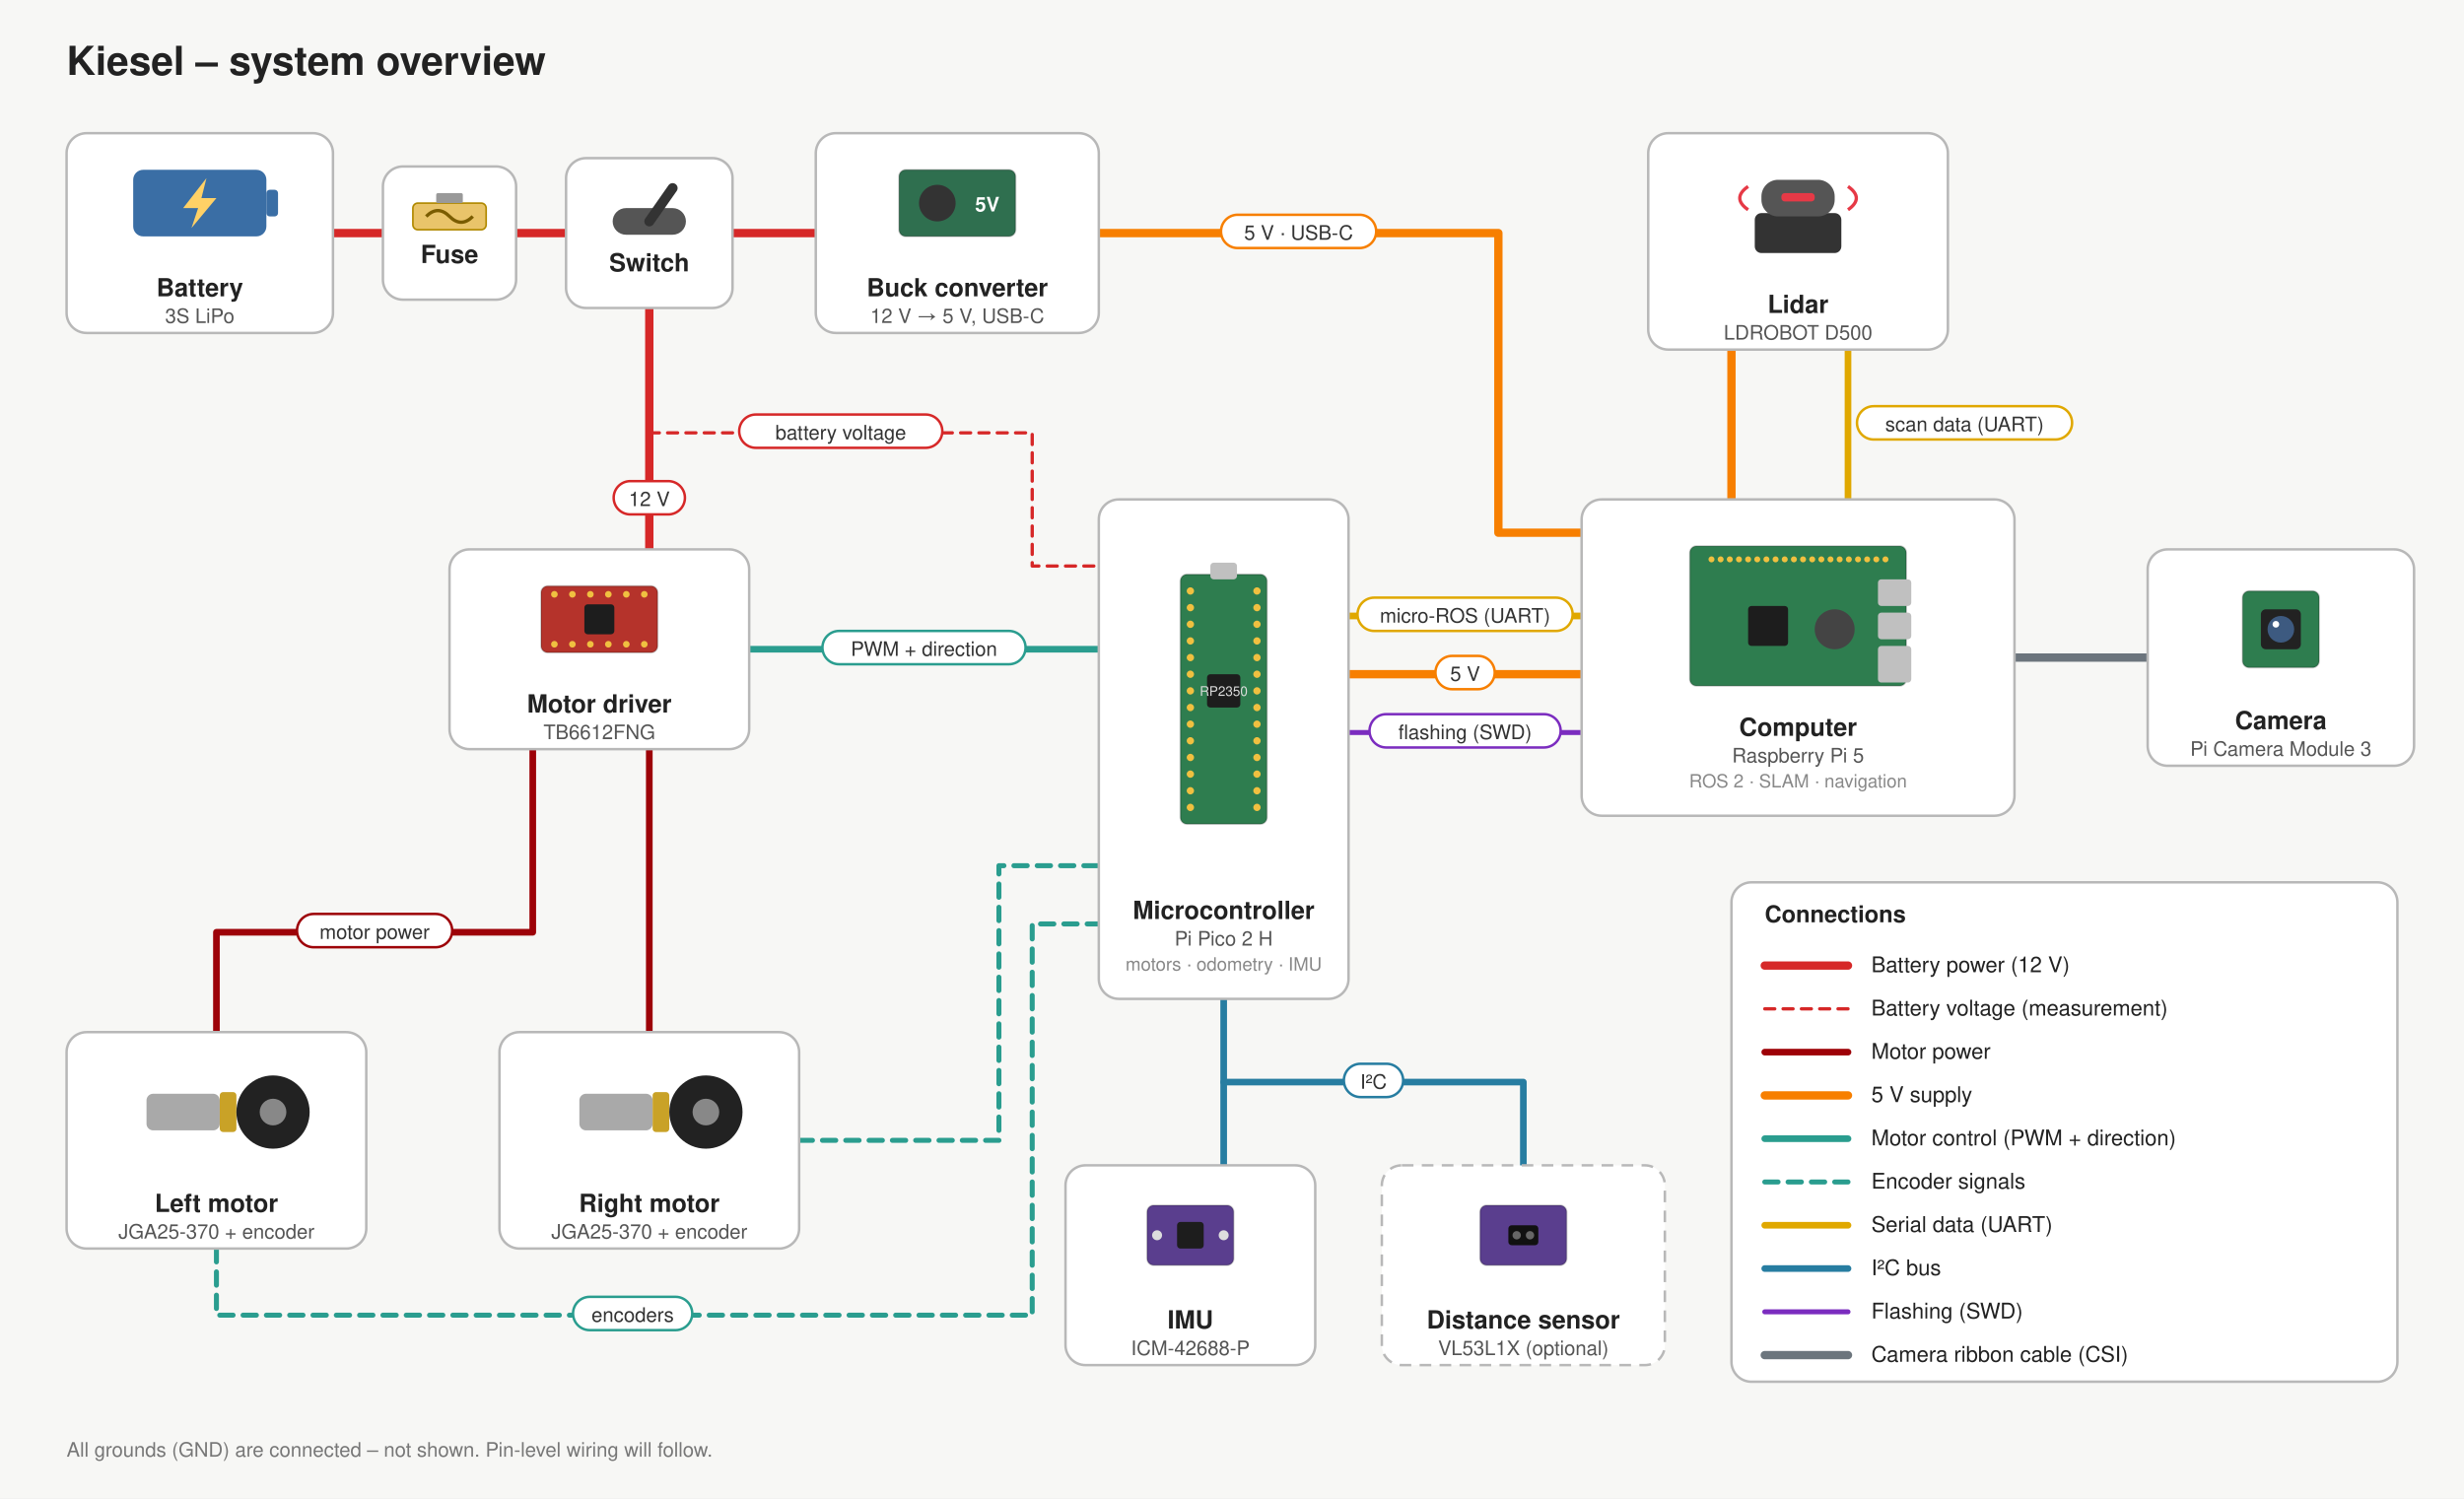
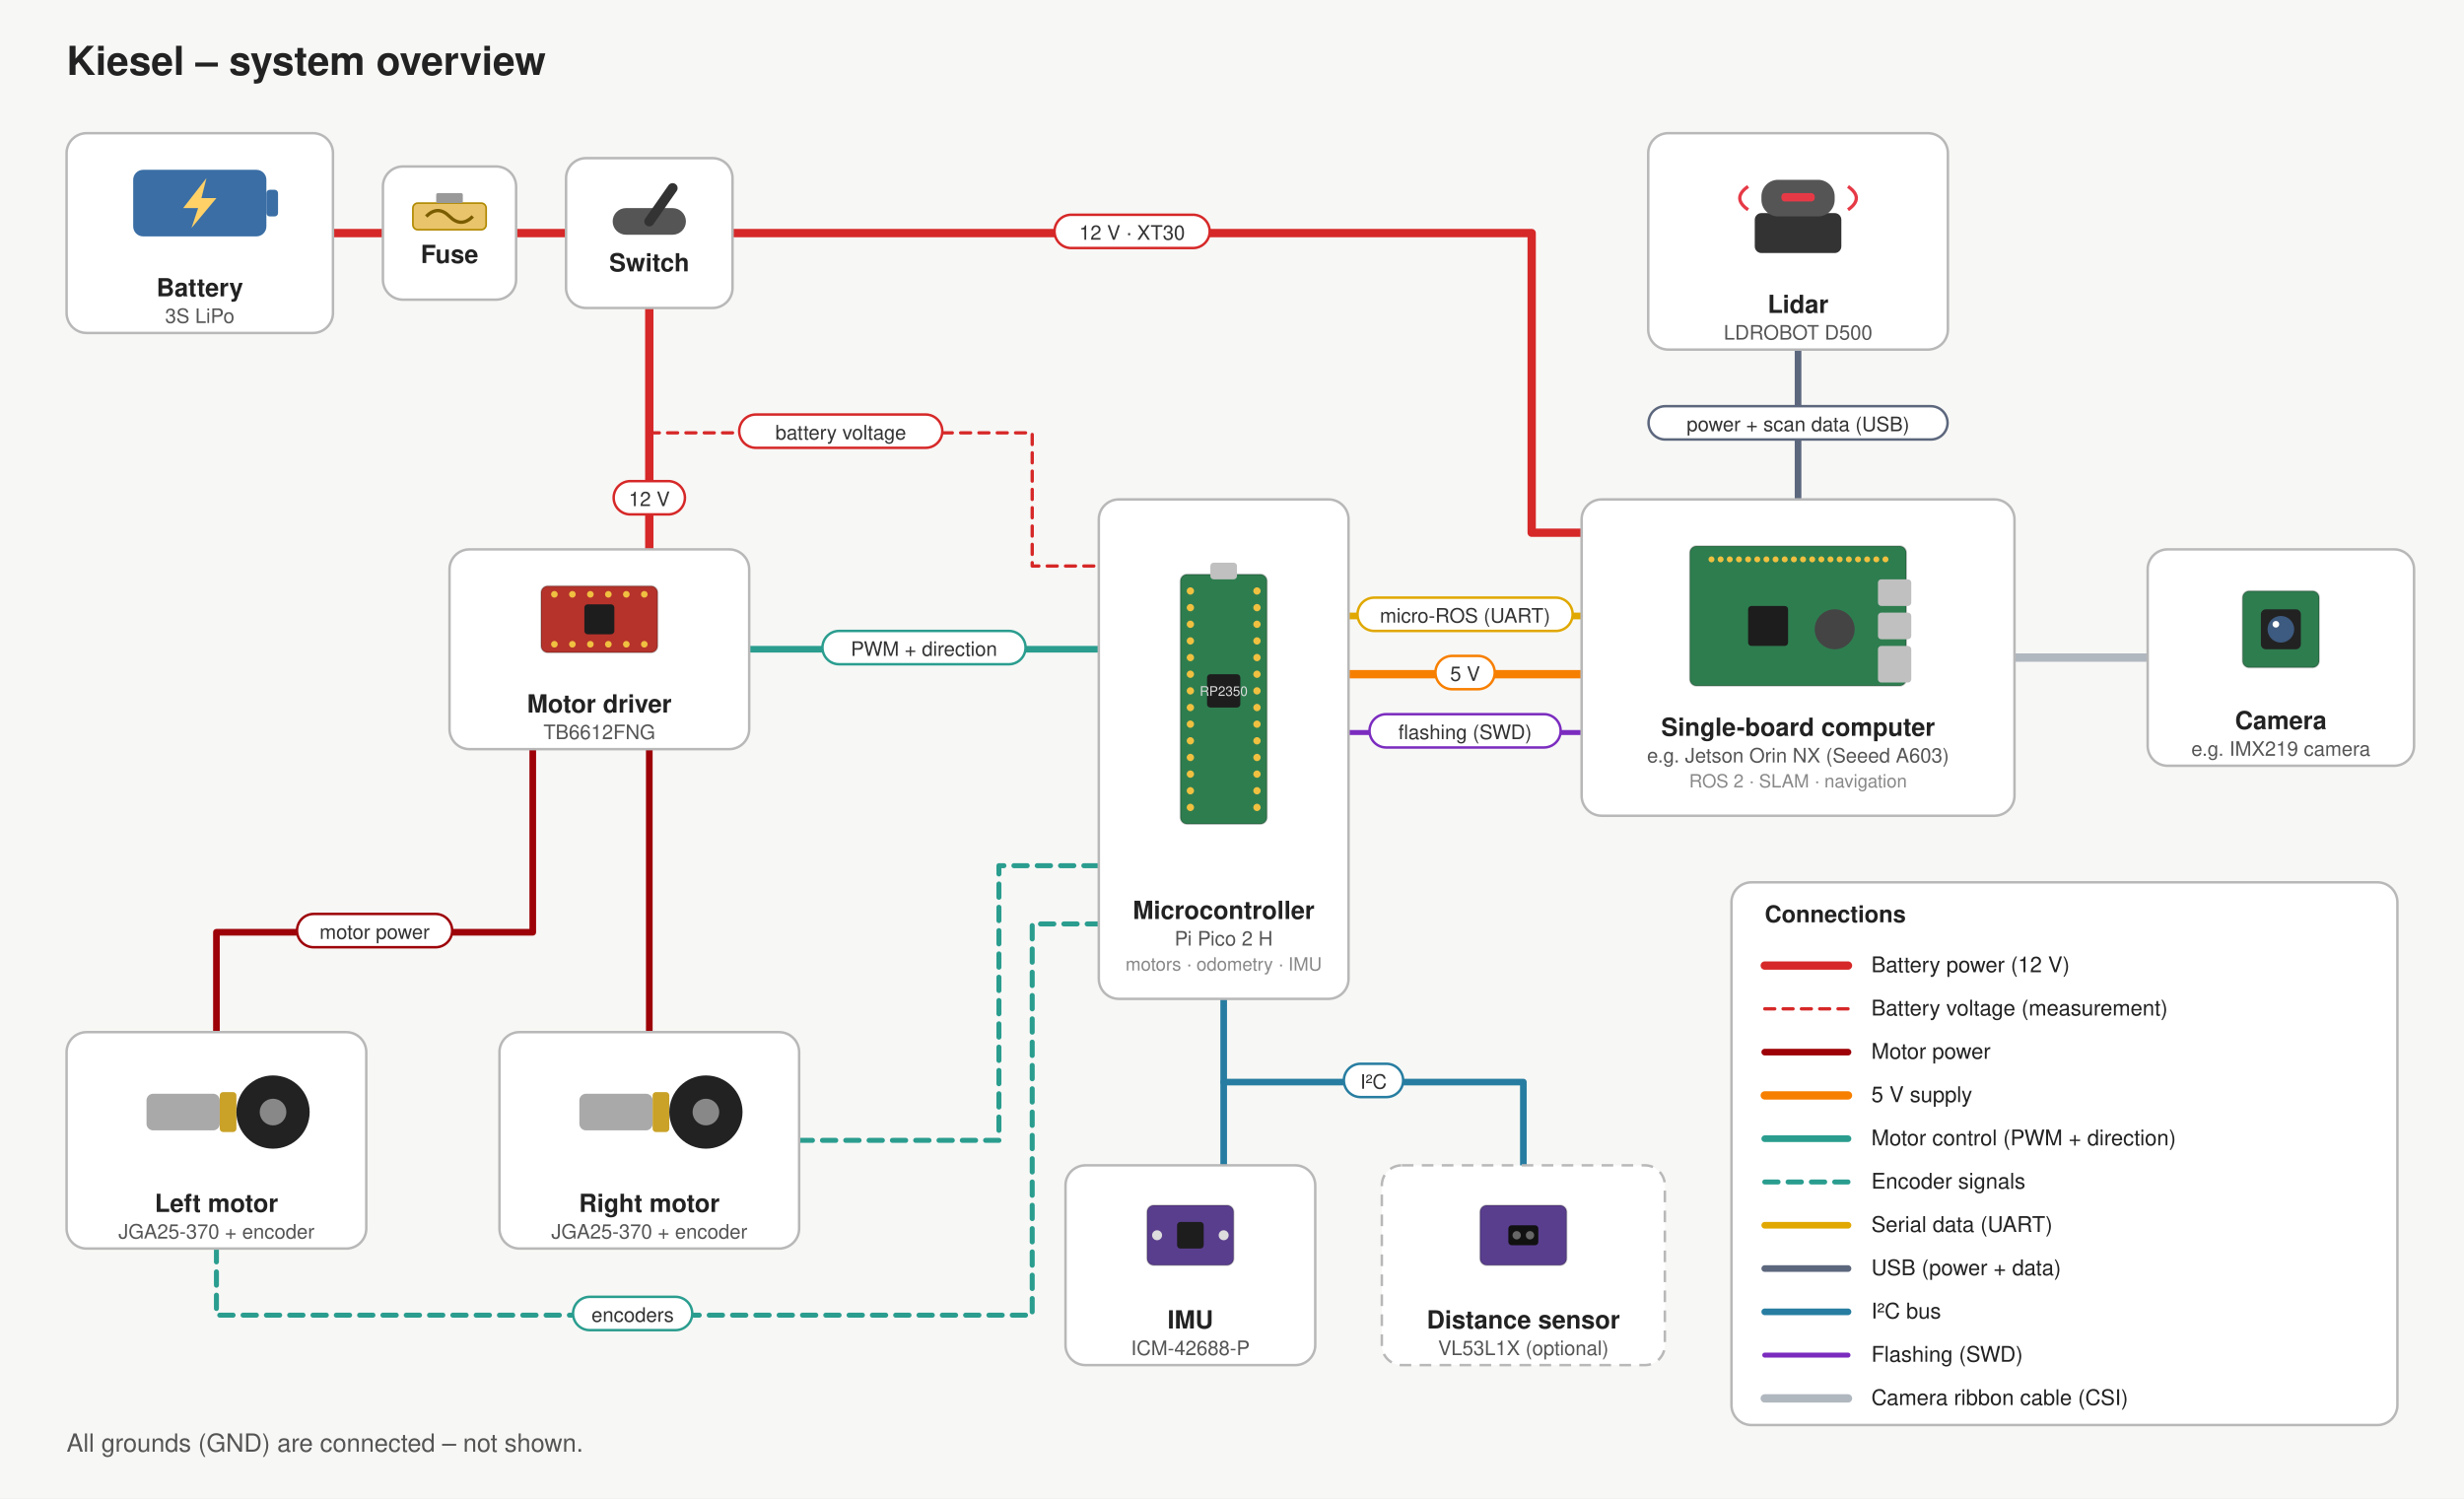
<svg xmlns="http://www.w3.org/2000/svg" width="1480" height="900" viewBox="0 0 1480 900" font-family="Helvetica, Arial, sans-serif">
  <rect width="1480" height="900" fill="#f7f7f5" />
  <text x="40" y="45" font-size="24" font-weight="bold" fill="#222" text-anchor="start">Kiesel – system overview</text>
  <path d="M 200 140 L 230 140" fill="none" stroke="#d62828" stroke-width="5" stroke-linejoin="round" stroke-linecap="round" />
  <path d="M 310 140 L 340 140" fill="none" stroke="#d62828" stroke-width="5" stroke-linejoin="round" stroke-linecap="round" />
-   <path d="M 440 140 L 490 140" fill="none" stroke="#d62828" stroke-width="5" stroke-linejoin="round" stroke-linecap="round" />
  <path d="M 390 185 L 390 330" fill="none" stroke="#d62828" stroke-width="5" stroke-linejoin="round" stroke-linecap="round" />
  <rect x="368.6" y="289" width="42.8" height="20" rx="10" fill="#fff" stroke="#d62828" stroke-width="1.5" />
  <text x="390" y="304" font-size="12" font-weight="normal" fill="#333" text-anchor="middle">12 V</text>
+   <path d="M 440 140 L 920 140 L 920 320 L 950 320" fill="none" stroke="#d62828" stroke-width="5" stroke-linejoin="round" stroke-linecap="round" />
+   <rect x="633.4" y="129" width="93.2" height="20" rx="10" fill="#fff" stroke="#d62828" stroke-width="1.5" />
+   <text x="680" y="144" font-size="12" font-weight="normal" fill="#333" text-anchor="middle">12 V · XT30</text>
  <path d="M 390 260 L 620 260 L 620 340 L 660 340" fill="none" stroke="#d62828" stroke-width="2" stroke-linejoin="round" stroke-linecap="round" stroke-dasharray="6 5" />
  <rect x="444.0" y="249" width="122.0" height="20" rx="10" fill="#fff" stroke="#d62828" stroke-width="1.5" />
  <text x="505" y="264" font-size="12" font-weight="normal" fill="#333" text-anchor="middle">battery voltage</text>
-   <path d="M 660 140 L 900 140 L 900 320 L 950 320" fill="none" stroke="#f77f00" stroke-width="5" stroke-linejoin="round" stroke-linecap="round" />
-   <rect x="733.4" y="129" width="93.2" height="20" rx="10" fill="#fff" stroke="#f77f00" stroke-width="1.5" />
-   <text x="780" y="144" font-size="12" font-weight="normal" fill="#333" text-anchor="middle">5 V · USB-C</text>
  <path d="M 950 405 L 810 405" fill="none" stroke="#f77f00" stroke-width="5" stroke-linejoin="round" stroke-linecap="round" />
  <rect x="862.2" y="394" width="35.6" height="20" rx="10" fill="#fff" stroke="#f77f00" stroke-width="1.5" />
  <text x="880" y="409" font-size="12" font-weight="normal" fill="#333" text-anchor="middle">5 V</text>
-   <path d="M 1040 300 L 1040 210" fill="none" stroke="#f77f00" stroke-width="5" stroke-linejoin="round" stroke-linecap="round" />
  <path d="M 660 390 L 450 390" fill="none" stroke="#2a9d8f" stroke-width="4" stroke-linejoin="round" stroke-linecap="round" />
  <rect x="494.0" y="379" width="122.0" height="20" rx="10" fill="#fff" stroke="#2a9d8f" stroke-width="1.5" />
  <text x="555" y="394" font-size="12" font-weight="normal" fill="#333" text-anchor="middle">PWM + direction</text>
  <path d="M 320 450 L 320 560 L 130 560 L 130 620" fill="none" stroke="#9d0208" stroke-width="4" stroke-linejoin="round" stroke-linecap="round" />
  <rect x="178.4" y="549" width="93.2" height="20" rx="10" fill="#fff" stroke="#9d0208" stroke-width="1.5" />
  <text x="225" y="564" font-size="12" font-weight="normal" fill="#333" text-anchor="middle">motor power</text>
  <path d="M 390 450 L 390 620" fill="none" stroke="#9d0208" stroke-width="4" stroke-linejoin="round" stroke-linecap="round" />
  <path d="M 480 685 L 600 685 L 600 520 L 660 520" fill="none" stroke="#2a9d8f" stroke-width="3" stroke-linejoin="round" stroke-linecap="round" stroke-dasharray="8 6" />
  <path d="M 130 750 L 130 790 L 620 790 L 620 555 L 660 555" fill="none" stroke="#2a9d8f" stroke-width="3" stroke-linejoin="round" stroke-linecap="round" stroke-dasharray="8 6" />
  <rect x="344.2" y="779" width="71.6" height="20" rx="10" fill="#fff" stroke="#2a9d8f" stroke-width="1.5" />
  <text x="380" y="794" font-size="12" font-weight="normal" fill="#333" text-anchor="middle">encoders</text>
  <path d="M 810 370 L 950 370" fill="none" stroke="#e0a800" stroke-width="4" stroke-linejoin="round" stroke-linecap="round" />
  <rect x="815.4" y="359" width="129.2" height="20" rx="10" fill="#fff" stroke="#e0a800" stroke-width="1.5" />
  <text x="880" y="374" font-size="12" font-weight="normal" fill="#333" text-anchor="middle">micro-ROS (UART)</text>
  <path d="M 950 440 L 810 440" fill="none" stroke="#7b2cbf" stroke-width="3" stroke-linejoin="round" stroke-linecap="round" />
  <rect x="822.6" y="429" width="114.8" height="20" rx="10" fill="#fff" stroke="#7b2cbf" stroke-width="1.5" />
  <text x="880" y="444" font-size="12" font-weight="normal" fill="#333" text-anchor="middle">flashing (SWD)</text>
-   <path d="M 1110 210 L 1110 300" fill="none" stroke="#e0a800" stroke-width="4" stroke-linejoin="round" stroke-linecap="round" />
-   <rect x="1115.4" y="244" width="129.2" height="20" rx="10" fill="#fff" stroke="#e0a800" stroke-width="1.5" />
-   <text x="1180" y="259" font-size="12" font-weight="normal" fill="#333" text-anchor="middle">scan data (UART)</text>
-   <path d="M 1290 395 L 1210 395" fill="none" stroke="#6c757d" stroke-width="5" stroke-linejoin="round" stroke-linecap="round" />
+   <path d="M 1080 210 L 1080 300" fill="none" stroke="#5c677d" stroke-width="4" stroke-linejoin="round" stroke-linecap="round" />
+   <rect x="990.2" y="244" width="179.6" height="20" rx="10" fill="#fff" stroke="#5c677d" stroke-width="1.5" />
+   <text x="1080" y="259" font-size="12" font-weight="normal" fill="#333" text-anchor="middle">power + scan data (USB)</text>
+   <path d="M 1290 395 L 1210 395" fill="none" stroke="#b0b7bf" stroke-width="5" stroke-linejoin="round" stroke-linecap="round" />
  <path d="M 735 600 L 735 700" fill="none" stroke="#277da1" stroke-width="4" stroke-linejoin="round" stroke-linecap="round" />
  <path d="M 735 650 L 915 650 L 915 700" fill="none" stroke="#277da1" stroke-width="4" stroke-linejoin="round" stroke-linecap="round" />
  <rect x="807.2" y="639" width="35.6" height="20" rx="10" fill="#fff" stroke="#277da1" stroke-width="1.5" />
  <text x="825" y="654" font-size="12" font-weight="normal" fill="#333" text-anchor="middle">I²C</text>
  <rect x="40" y="80" width="160" height="120" rx="12" fill="#ffffff" stroke="#b8b8b8" stroke-width="1.5" />
  <rect x="80.0" y="102" width="80" height="40" rx="6" fill="#3a6ea5" />
  <rect x="160.0" y="114" width="7" height="16" rx="2" fill="#3a6ea5" />
  <polygon points="124.0,107 110.0,125 119.0,125 115.0,137 130.0,119 121.0,119" fill="#ffd166" />
  <text x="120.0" y="178" font-size="15" font-weight="bold" fill="#222" text-anchor="middle">Battery</text>
  <text x="120.0" y="194" font-size="12" font-weight="normal" fill="#555" text-anchor="middle">3S LiPo</text>
  <rect x="230" y="100" width="80" height="80" rx="12" fill="#ffffff" stroke="#b8b8b8" stroke-width="1.5" />
  <rect x="248.0" y="122" width="44" height="16" rx="3" fill="#e9c46a" stroke="#b08900" />
  <rect x="262.0" y="116" width="16" height="6" rx="1" fill="#999" />
  <path d="M 256.0 130 q 7 -7 14 0 t 14 0" stroke="#7a5c00" stroke-width="2" fill="none" />
  <text x="270.0" y="158" font-size="15" font-weight="bold" fill="#222" text-anchor="middle">Fuse</text>
  <text x="270.0" y="174" font-size="12" font-weight="normal" fill="#555" text-anchor="middle" />
  <rect x="340" y="95" width="100" height="90" rx="12" fill="#ffffff" stroke="#b8b8b8" stroke-width="1.5" />
  <rect x="368.0" y="125" width="44" height="16" rx="8" fill="#555" />
  <line x1="390.0" y1="133" x2="404.0" y2="113" stroke="#333" stroke-width="6" stroke-linecap="round" />
  <text x="390.0" y="163" font-size="15" font-weight="bold" fill="#222" text-anchor="middle">Switch</text>
  <text x="390.0" y="179" font-size="12" font-weight="normal" fill="#555" text-anchor="middle" />
-   <rect x="490" y="80" width="170" height="120" rx="12" fill="#ffffff" stroke="#b8b8b8" stroke-width="1.5" />
-   <rect x="540.0" y="102.0" width="70" height="40" rx="4" fill="#2f6f4f" stroke="#00000033" />
-   <circle cx="563.0" cy="122" r="11" fill="#333" />
-   <text x="593.0" y="127" font-size="12" font-weight="bold" fill="#fff" text-anchor="middle">5V</text>
-   <text x="575.0" y="178" font-size="15" font-weight="bold" fill="#222" text-anchor="middle">Buck converter</text>
-   <text x="575.0" y="194" font-size="12" font-weight="normal" fill="#555" text-anchor="middle">12 V → 5 V, USB-C</text>
  <rect x="270" y="330" width="180" height="120" rx="12" fill="#ffffff" stroke="#b8b8b8" stroke-width="1.5" />
  <rect x="325.0" y="352.0" width="70" height="40" rx="4" fill="#b5332b" stroke="#00000033" />
  <rect x="351.0" y="363.0" width="18" height="18" rx="2" fill="#1d1d1d" />
  <circle cx="333.0" cy="357" r="2" fill="#f0c040" />
  <circle cx="333.0" cy="387" r="2" fill="#f0c040" />
  <circle cx="343.8" cy="357" r="2" fill="#f0c040" />
  <circle cx="343.8" cy="387" r="2" fill="#f0c040" />
  <circle cx="354.6" cy="357" r="2" fill="#f0c040" />
  <circle cx="354.6" cy="387" r="2" fill="#f0c040" />
  <circle cx="365.4" cy="357" r="2" fill="#f0c040" />
  <circle cx="365.4" cy="387" r="2" fill="#f0c040" />
  <circle cx="376.2" cy="357" r="2" fill="#f0c040" />
  <circle cx="376.2" cy="387" r="2" fill="#f0c040" />
  <circle cx="387.0" cy="357" r="2" fill="#f0c040" />
  <circle cx="387.0" cy="387" r="2" fill="#f0c040" />
  <text x="360.0" y="428" font-size="15" font-weight="bold" fill="#222" text-anchor="middle">Motor driver</text>
  <text x="360.0" y="444" font-size="12" font-weight="normal" fill="#555" text-anchor="middle">TB6612FNG</text>
  <rect x="40" y="620" width="180" height="130" rx="12" fill="#ffffff" stroke="#b8b8b8" stroke-width="1.5" />
  <rect x="88.0" y="657" width="44" height="22" rx="4" fill="#a9a9a9" />
  <rect x="132.0" y="656" width="10" height="24" rx="2" fill="#c9a227" />
  <circle cx="164.0" cy="668" r="22" fill="#222" />
  <circle cx="164.0" cy="668" r="8" fill="#888" />
  <text x="130.0" y="728" font-size="15" font-weight="bold" fill="#222" text-anchor="middle">Left motor</text>
  <text x="130.0" y="744" font-size="12" font-weight="normal" fill="#555" text-anchor="middle">JGA25-370 + encoder</text>
  <rect x="300" y="620" width="180" height="130" rx="12" fill="#ffffff" stroke="#b8b8b8" stroke-width="1.5" />
  <rect x="348.0" y="657" width="44" height="22" rx="4" fill="#a9a9a9" />
  <rect x="392.0" y="656" width="10" height="24" rx="2" fill="#c9a227" />
  <circle cx="424.0" cy="668" r="22" fill="#222" />
  <circle cx="424.0" cy="668" r="8" fill="#888" />
  <text x="390.0" y="728" font-size="15" font-weight="bold" fill="#222" text-anchor="middle">Right motor</text>
  <text x="390.0" y="744" font-size="12" font-weight="normal" fill="#555" text-anchor="middle">JGA25-370 + encoder</text>
  <rect x="660" y="300" width="150" height="300" rx="12" fill="#ffffff" stroke="#b8b8b8" stroke-width="1.5" />
  <rect x="709.0" y="345.0" width="52" height="150" rx="4" fill="#2e7d4f" stroke="#00000033" />
  <rect x="727.0" y="338" width="16" height="10" rx="2" fill="#c0c0c0" />
  <circle cx="715.0" cy="355" r="2.2" fill="#f0c040" />
  <circle cx="755.0" cy="355" r="2.2" fill="#f0c040" />
  <circle cx="715.0" cy="365" r="2.2" fill="#f0c040" />
  <circle cx="755.0" cy="365" r="2.2" fill="#f0c040" />
  <circle cx="715.0" cy="375" r="2.2" fill="#f0c040" />
  <circle cx="755.0" cy="375" r="2.2" fill="#f0c040" />
  <circle cx="715.0" cy="385" r="2.2" fill="#f0c040" />
  <circle cx="755.0" cy="385" r="2.2" fill="#f0c040" />
  <circle cx="715.0" cy="395" r="2.2" fill="#f0c040" />
  <circle cx="755.0" cy="395" r="2.2" fill="#f0c040" />
  <circle cx="715.0" cy="405" r="2.2" fill="#f0c040" />
  <circle cx="755.0" cy="405" r="2.2" fill="#f0c040" />
  <circle cx="715.0" cy="415" r="2.2" fill="#f0c040" />
  <circle cx="755.0" cy="415" r="2.2" fill="#f0c040" />
  <circle cx="715.0" cy="425" r="2.2" fill="#f0c040" />
  <circle cx="755.0" cy="425" r="2.2" fill="#f0c040" />
  <circle cx="715.0" cy="435" r="2.2" fill="#f0c040" />
  <circle cx="755.0" cy="435" r="2.2" fill="#f0c040" />
  <circle cx="715.0" cy="445" r="2.2" fill="#f0c040" />
  <circle cx="755.0" cy="445" r="2.2" fill="#f0c040" />
  <circle cx="715.0" cy="455" r="2.2" fill="#f0c040" />
  <circle cx="755.0" cy="455" r="2.2" fill="#f0c040" />
  <circle cx="715.0" cy="465" r="2.2" fill="#f0c040" />
  <circle cx="755.0" cy="465" r="2.2" fill="#f0c040" />
  <circle cx="715.0" cy="475" r="2.2" fill="#f0c040" />
  <circle cx="755.0" cy="475" r="2.2" fill="#f0c040" />
  <circle cx="715.0" cy="485" r="2.2" fill="#f0c040" />
  <circle cx="755.0" cy="485" r="2.2" fill="#f0c040" />
  <rect x="725.0" y="405.0" width="20" height="20" rx="2" fill="#1d1d1d" />
  <text x="735.0" y="418" font-size="8" font-weight="normal" fill="#ddd" text-anchor="middle">RP2350</text>
  <text x="735.0" y="552" font-size="15" font-weight="bold" fill="#222" text-anchor="middle">Microcontroller</text>
  <text x="735.0" y="568" font-size="12" font-weight="normal" fill="#555" text-anchor="middle">Pi Pico 2 H</text>
  <text x="735.0" y="583" font-size="11" font-weight="normal" fill="#888" text-anchor="middle">motors · odometry · IMU</text>
  <rect x="950" y="300" width="260" height="190" rx="12" fill="#ffffff" stroke="#b8b8b8" stroke-width="1.5" />
  <rect x="1015.0" y="328.0" width="130" height="84" rx="4" fill="#2e7d4f" stroke="#00000033" />
  <circle cx="1028.0" cy="336" r="1.8" fill="#f0c040" />
  <circle cx="1033.5" cy="336" r="1.8" fill="#f0c040" />
  <circle cx="1039.0" cy="336" r="1.8" fill="#f0c040" />
  <circle cx="1044.5" cy="336" r="1.8" fill="#f0c040" />
  <circle cx="1050.0" cy="336" r="1.8" fill="#f0c040" />
  <circle cx="1055.5" cy="336" r="1.8" fill="#f0c040" />
  <circle cx="1061.0" cy="336" r="1.8" fill="#f0c040" />
  <circle cx="1066.5" cy="336" r="1.8" fill="#f0c040" />
  <circle cx="1072.0" cy="336" r="1.8" fill="#f0c040" />
  <circle cx="1077.5" cy="336" r="1.8" fill="#f0c040" />
  <circle cx="1083.0" cy="336" r="1.8" fill="#f0c040" />
  <circle cx="1088.5" cy="336" r="1.8" fill="#f0c040" />
  <circle cx="1094.0" cy="336" r="1.8" fill="#f0c040" />
  <circle cx="1099.5" cy="336" r="1.8" fill="#f0c040" />
  <circle cx="1105.0" cy="336" r="1.8" fill="#f0c040" />
  <circle cx="1110.5" cy="336" r="1.8" fill="#f0c040" />
  <circle cx="1116.0" cy="336" r="1.8" fill="#f0c040" />
  <circle cx="1121.5" cy="336" r="1.8" fill="#f0c040" />
  <circle cx="1127.0" cy="336" r="1.8" fill="#f0c040" />
  <circle cx="1132.5" cy="336" r="1.8" fill="#f0c040" />
  <rect x="1050.0" y="364.0" width="24" height="24" rx="2" fill="#1d1d1d" />
  <rect x="1128.0" y="348" width="20" height="16" rx="2" fill="#c0c0c0" />
  <rect x="1128.0" y="368" width="20" height="16" rx="2" fill="#c0c0c0" />
  <rect x="1128.0" y="388" width="20" height="22" rx="2" fill="#c0c0c0" />
  <circle cx="1102.0" cy="378" r="12" fill="#444" />
-   <text x="1080.0" y="442" font-size="15" font-weight="bold" fill="#222" text-anchor="middle">Computer</text>
-   <text x="1080.0" y="458" font-size="12" font-weight="normal" fill="#555" text-anchor="middle">Raspberry Pi 5</text>
+   <text x="1080.0" y="442" font-size="15" font-weight="bold" fill="#222" text-anchor="middle">Single-board computer</text>
+   <text x="1080.0" y="458" font-size="12" font-weight="normal" fill="#555" text-anchor="middle">e.g. Jetson Orin NX (Seeed A603)</text>
  <text x="1080.0" y="473" font-size="11" font-weight="normal" fill="#888" text-anchor="middle">ROS 2 · SLAM · navigation</text>
  <rect x="990" y="80" width="180" height="130" rx="12" fill="#ffffff" stroke="#b8b8b8" stroke-width="1.5" />
  <rect x="1054.0" y="128" width="52" height="24" rx="4" fill="#333" />
  <rect x="1058.0" y="108" width="44" height="22" rx="10" fill="#555" />
  <rect x="1070.0" y="116" width="20" height="5" rx="2" fill="#e63946" />
  <path d="M 1050.0 112 q -10 7 0 14" stroke="#e63946" stroke-width="2" fill="none" />
  <path d="M 1110.0 112 q 10 7 0 14" stroke="#e63946" stroke-width="2" fill="none" />
  <text x="1080.0" y="188" font-size="15" font-weight="bold" fill="#222" text-anchor="middle">Lidar</text>
  <text x="1080.0" y="204" font-size="12" font-weight="normal" fill="#555" text-anchor="middle">LDROBOT D500</text>
  <rect x="1290" y="330" width="160" height="130" rx="12" fill="#ffffff" stroke="#b8b8b8" stroke-width="1.5" />
  <rect x="1347.0" y="355.0" width="46" height="46" rx="4" fill="#2e7d4f" stroke="#00000033" />
  <rect x="1358.0" y="366" width="24" height="24" rx="3" fill="#222" />
  <circle cx="1370.0" cy="378" r="8" fill="#3d5a80" />
  <circle cx="1367.0" cy="375" r="2" fill="#fff" />
  <text x="1370.0" y="438" font-size="15" font-weight="bold" fill="#222" text-anchor="middle">Camera</text>
-   <text x="1370.0" y="454" font-size="12" font-weight="normal" fill="#555" text-anchor="middle">Pi Camera Module 3</text>
+   <text x="1370.0" y="454" font-size="12" font-weight="normal" fill="#555" text-anchor="middle">e.g. IMX219 camera</text>
  <rect x="640" y="700" width="150" height="120" rx="12" fill="#ffffff" stroke="#b8b8b8" stroke-width="1.5" />
  <rect x="689.0" y="724.0" width="52" height="36" rx="4" fill="#5a3e8e" stroke="#00000033" />
  <rect x="707.0" y="734.0" width="16" height="16" rx="2" fill="#1d1d1d" />
  <circle cx="695.0" cy="742" r="3" fill="#ddd" />
  <circle cx="735.0" cy="742" r="3" fill="#ddd" />
  <text x="715.0" y="798" font-size="15" font-weight="bold" fill="#222" text-anchor="middle">IMU</text>
  <text x="715.0" y="814" font-size="12" font-weight="normal" fill="#555" text-anchor="middle">ICM-42688-P</text>
  <rect x="830" y="700" width="170" height="120" rx="12" fill="#ffffff" stroke="#b8b8b8" stroke-width="1.5" stroke-dasharray="7 5" />
  <rect x="889.0" y="724.0" width="52" height="36" rx="4" fill="#5a3e8e" stroke="#00000033" />
  <rect x="906.0" y="736" width="18" height="12" rx="2" fill="#111" />
  <circle cx="911.0" cy="742" r="2.5" fill="#666" />
  <circle cx="919.0" cy="742" r="2.5" fill="#666" />
  <text x="915.0" y="798" font-size="15" font-weight="bold" fill="#222" text-anchor="middle">Distance sensor</text>
  <text x="915.0" y="814" font-size="12" font-weight="normal" fill="#555" text-anchor="middle">VL53L1X (optional)</text>
-   <rect x="1040" y="530" width="400" height="300" rx="12" fill="#fff" stroke="#b8b8b8" stroke-width="1.5" />
+   <rect x="1040" y="530" width="400" height="326" rx="12" fill="#fff" stroke="#b8b8b8" stroke-width="1.5" />
  <text x="1060" y="554" font-size="14" font-weight="bold" fill="#222" text-anchor="start">Connections</text>
  <line x1="1060" y1="580" x2="1110" y2="580" stroke="#d62828" stroke-width="5" stroke-linecap="round" />
  <text x="1124" y="584" font-size="13" font-weight="normal" fill="#222" text-anchor="start">Battery power (12 V)</text>
  <line x1="1060" y1="606" x2="1110" y2="606" stroke="#d62828" stroke-width="2" stroke-linecap="round" stroke-dasharray="6 5" />
  <text x="1124" y="610" font-size="13" font-weight="normal" fill="#222" text-anchor="start">Battery voltage (measurement)</text>
  <line x1="1060" y1="632" x2="1110" y2="632" stroke="#9d0208" stroke-width="4" stroke-linecap="round" />
  <text x="1124" y="636" font-size="13" font-weight="normal" fill="#222" text-anchor="start">Motor power</text>
  <line x1="1060" y1="658" x2="1110" y2="658" stroke="#f77f00" stroke-width="5" stroke-linecap="round" />
  <text x="1124" y="662" font-size="13" font-weight="normal" fill="#222" text-anchor="start">5 V supply</text>
  <line x1="1060" y1="684" x2="1110" y2="684" stroke="#2a9d8f" stroke-width="4" stroke-linecap="round" />
  <text x="1124" y="688" font-size="13" font-weight="normal" fill="#222" text-anchor="start">Motor control (PWM + direction)</text>
  <line x1="1060" y1="710" x2="1110" y2="710" stroke="#2a9d8f" stroke-width="3" stroke-linecap="round" stroke-dasharray="8 6" />
  <text x="1124" y="714" font-size="13" font-weight="normal" fill="#222" text-anchor="start">Encoder signals</text>
  <line x1="1060" y1="736" x2="1110" y2="736" stroke="#e0a800" stroke-width="4" stroke-linecap="round" />
  <text x="1124" y="740" font-size="13" font-weight="normal" fill="#222" text-anchor="start">Serial data (UART)</text>
-   <line x1="1060" y1="762" x2="1110" y2="762" stroke="#277da1" stroke-width="4" stroke-linecap="round" />
-   <text x="1124" y="766" font-size="13" font-weight="normal" fill="#222" text-anchor="start">I²C bus</text>
-   <line x1="1060" y1="788" x2="1110" y2="788" stroke="#7b2cbf" stroke-width="3" stroke-linecap="round" />
-   <text x="1124" y="792" font-size="13" font-weight="normal" fill="#222" text-anchor="start">Flashing (SWD)</text>
-   <line x1="1060" y1="814" x2="1110" y2="814" stroke="#6c757d" stroke-width="5" stroke-linecap="round" />
-   <text x="1124" y="818" font-size="13" font-weight="normal" fill="#222" text-anchor="start">Camera ribbon cable (CSI)</text>
-   <text x="40" y="875" font-size="12" font-weight="normal" fill="#777" text-anchor="start">All grounds (GND) are connected – not shown. Pin-level wiring will follow.</text>
+   <line x1="1060" y1="762" x2="1110" y2="762" stroke="#5c677d" stroke-width="4" stroke-linecap="round" />
+   <text x="1124" y="766" font-size="13" font-weight="normal" fill="#222" text-anchor="start">USB (power + data)</text>
+   <line x1="1060" y1="788" x2="1110" y2="788" stroke="#277da1" stroke-width="4" stroke-linecap="round" />
+   <text x="1124" y="792" font-size="13" font-weight="normal" fill="#222" text-anchor="start">I²C bus</text>
+   <line x1="1060" y1="814" x2="1110" y2="814" stroke="#7b2cbf" stroke-width="3" stroke-linecap="round" />
+   <text x="1124" y="818" font-size="13" font-weight="normal" fill="#222" text-anchor="start">Flashing (SWD)</text>
+   <line x1="1060" y1="840" x2="1110" y2="840" stroke="#b0b7bf" stroke-width="5" stroke-linecap="round" />
+   <text x="1124" y="844" font-size="13" font-weight="normal" fill="#222" text-anchor="start">Camera ribbon cable (CSI)</text>
+   <text x="40" y="872" font-size="15" font-weight="normal" fill="#555" text-anchor="start">All grounds (GND) are connected – not shown.</text>
</svg>
